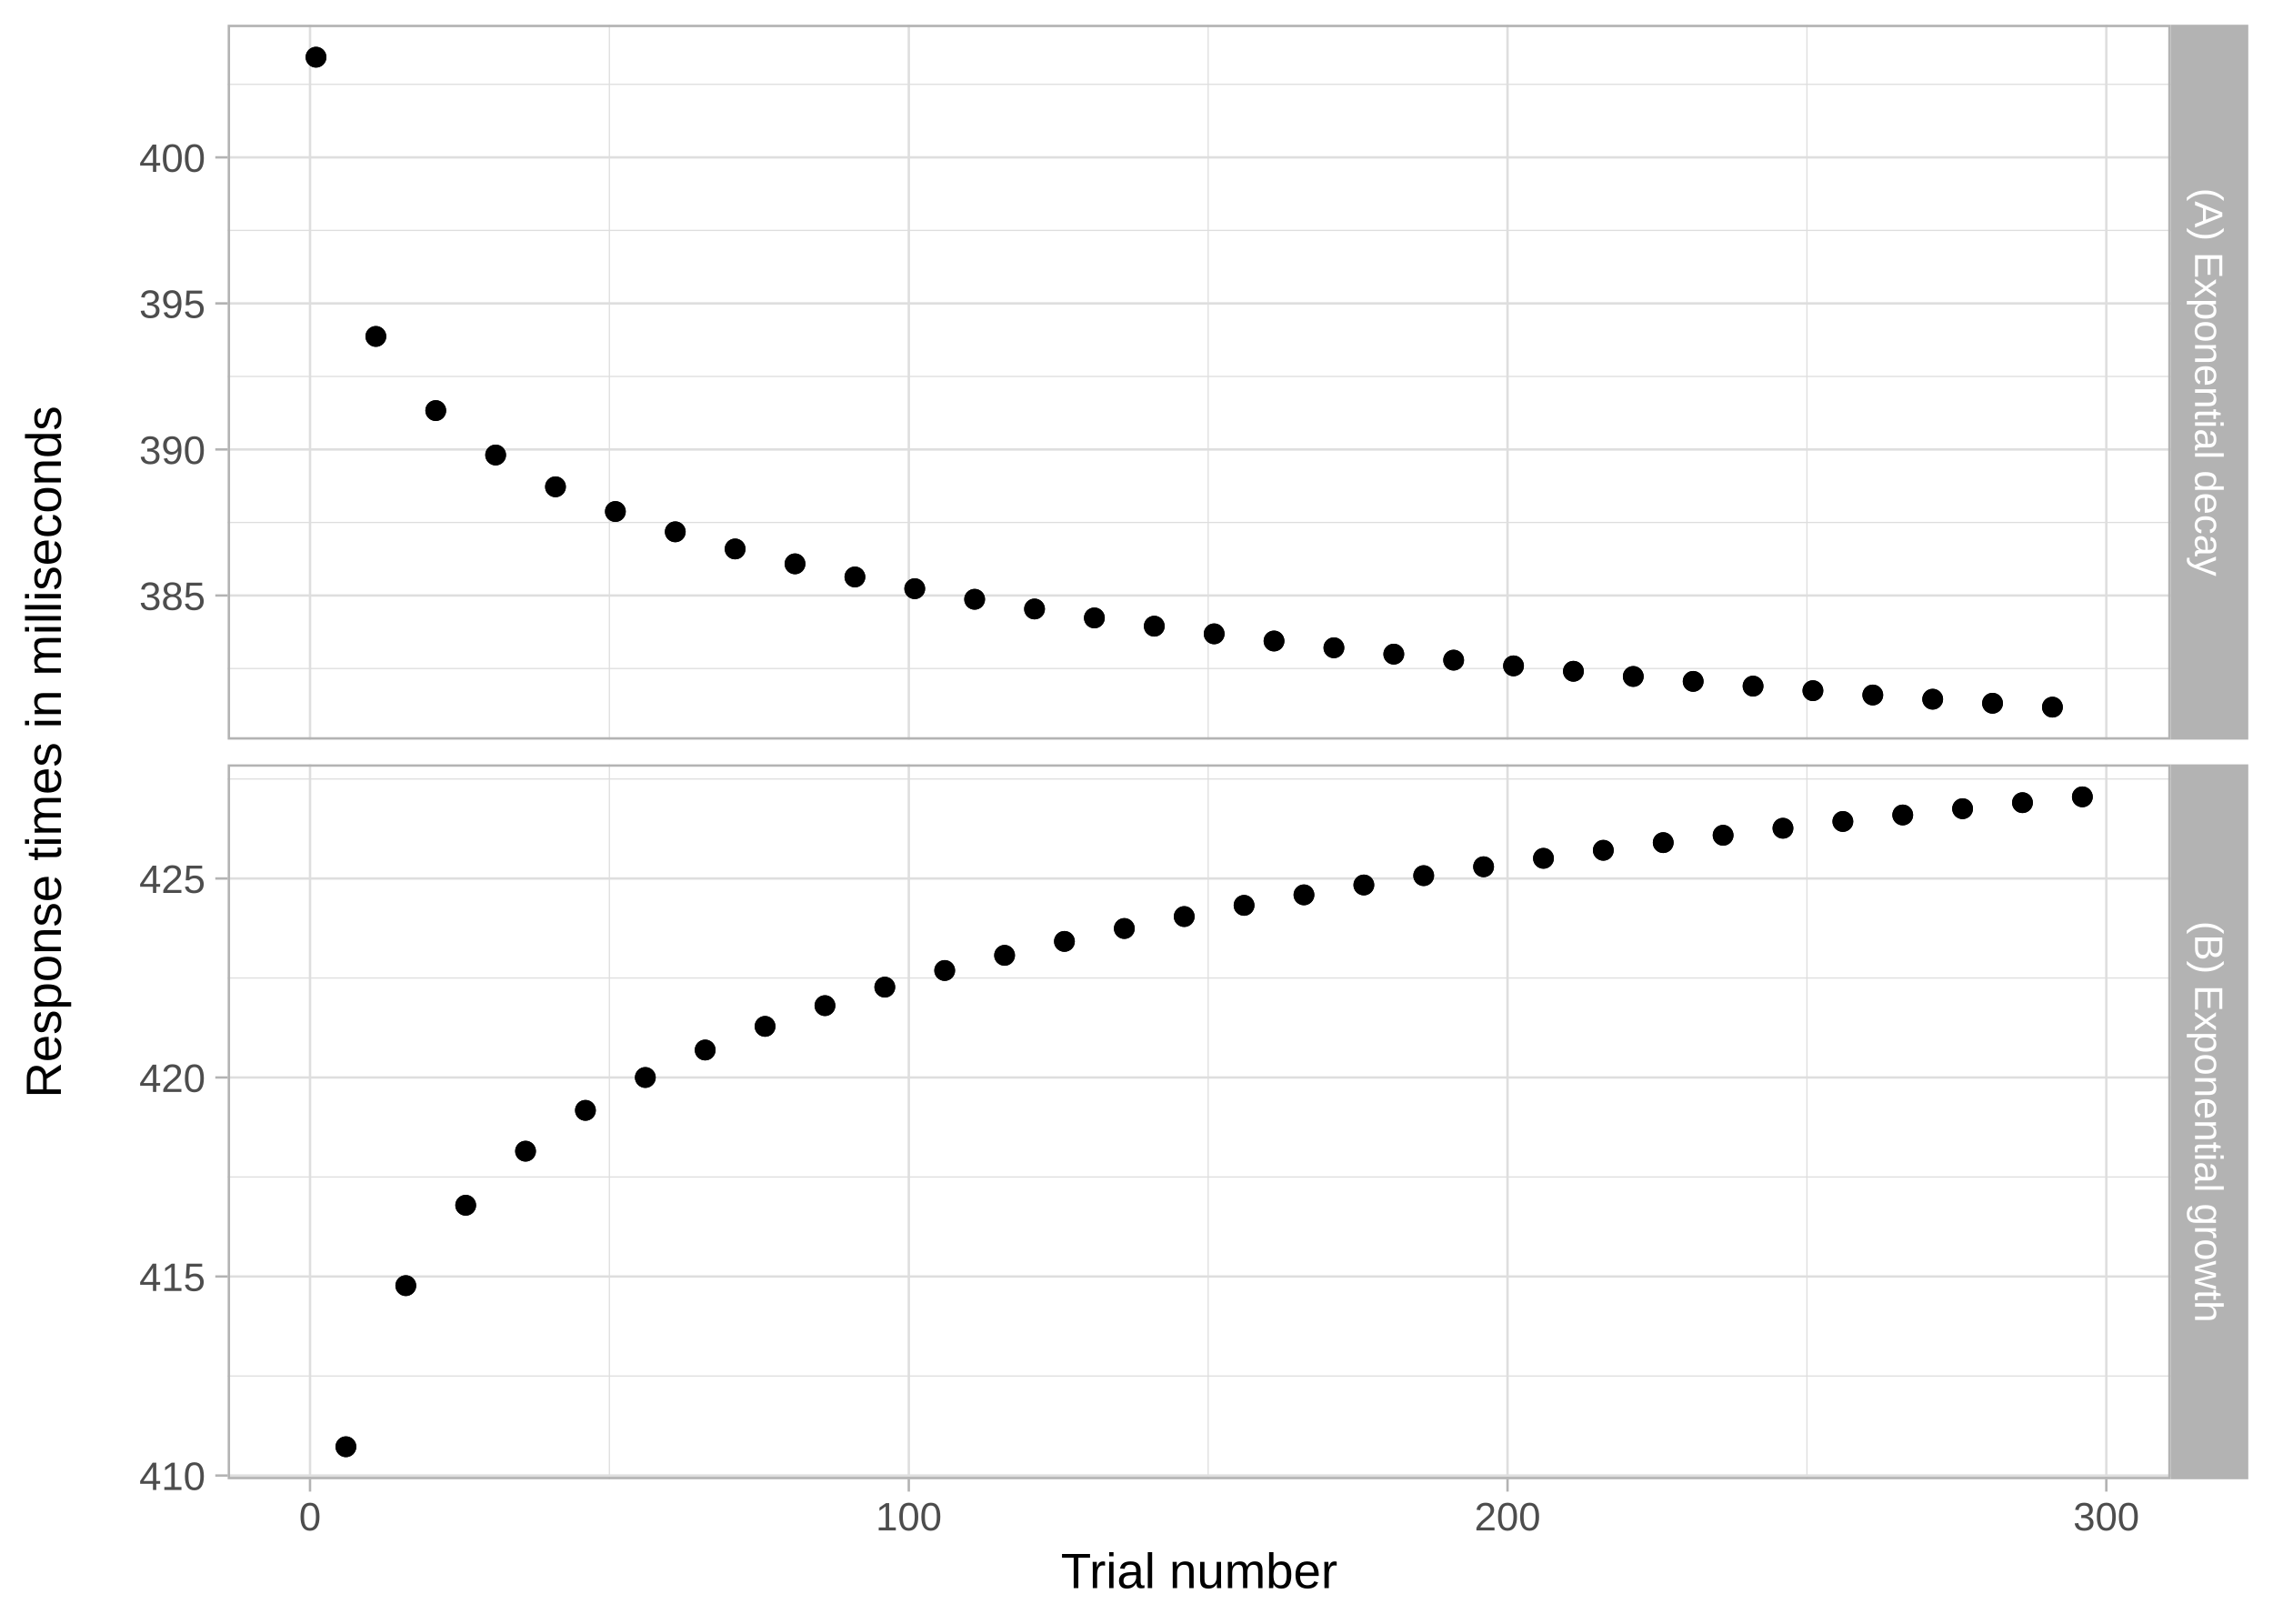
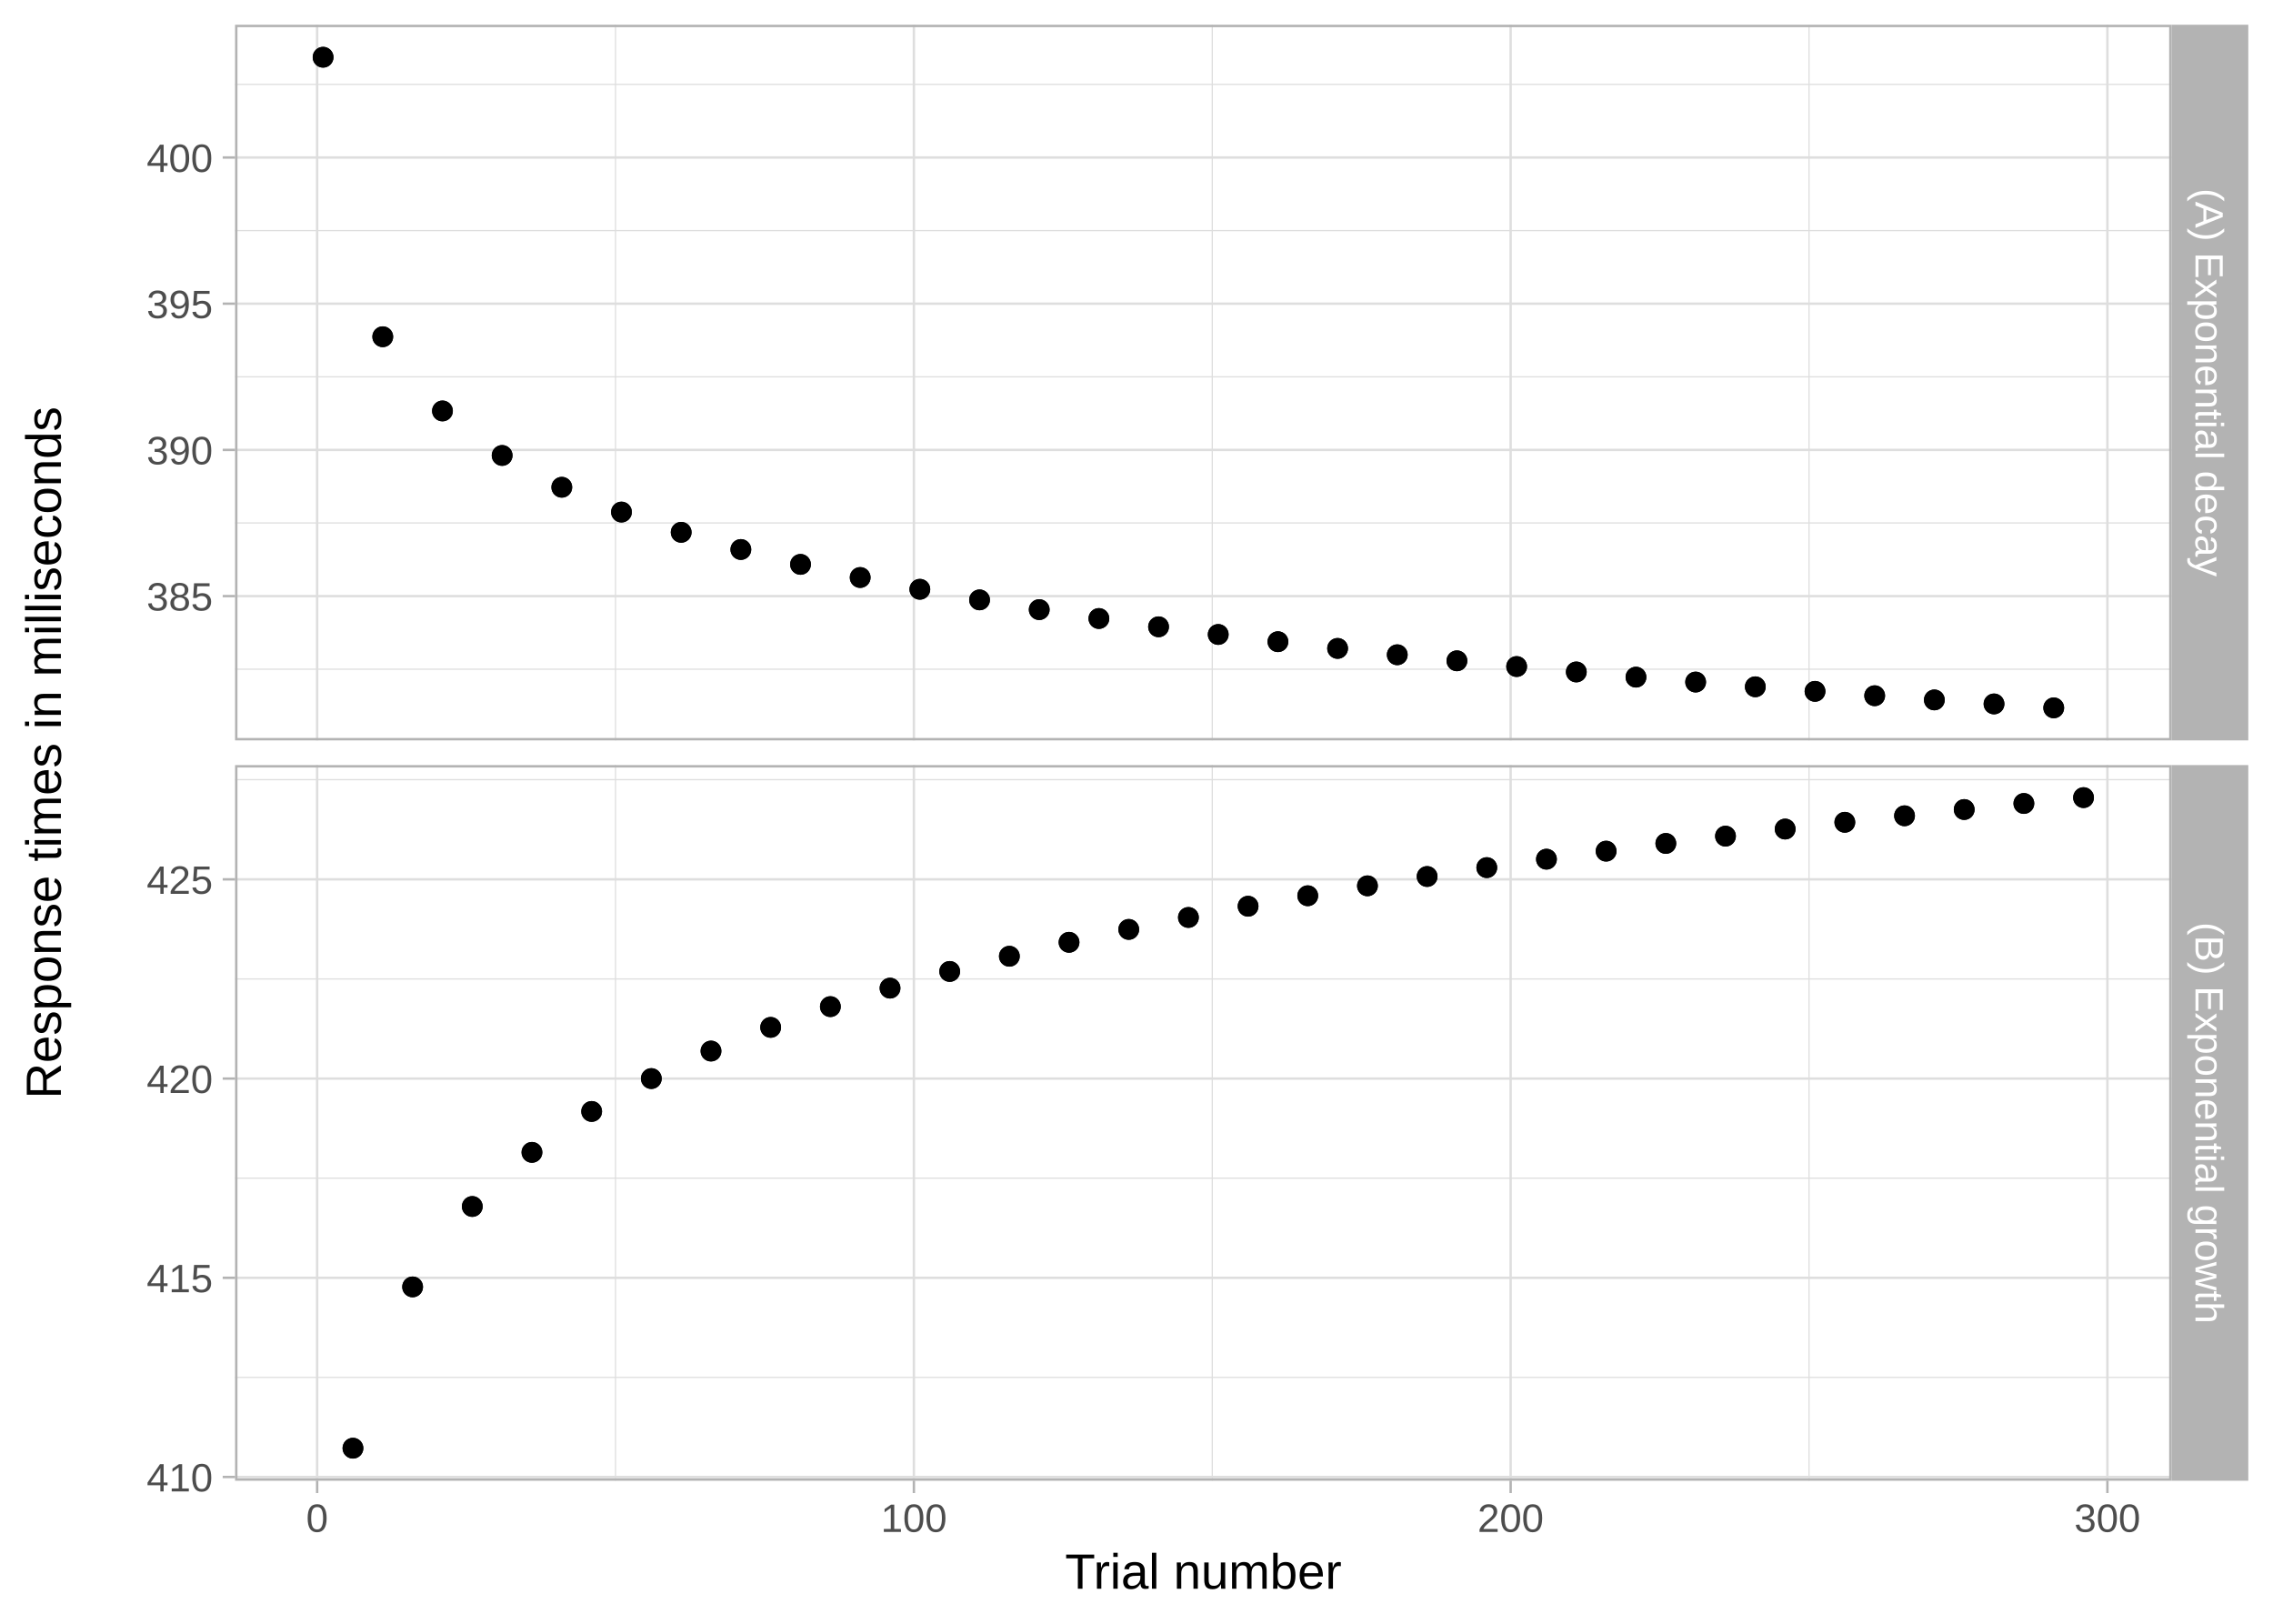
<svg xmlns="http://www.w3.org/2000/svg" class="svglite" width="504.00pt" height="360.00pt" viewBox="0 0 504.00 360.00">
  <defs>
    <style type="text/css">
    .svglite line, .svglite polyline, .svglite polygon, .svglite path, .svglite rect, .svglite circle {
      fill: none;
      stroke: #000000;
      stroke-linecap: round;
      stroke-linejoin: round;
      stroke-miterlimit: 10.00;
    }
    .svglite text {
      white-space: pre;
    }
  </style>
  </defs>
  <rect width="100%" height="100%" style="stroke: none; fill: #FFFFFF;" />
  <defs>
    <clipPath id="cpMC4wMHw1MDQuMDB8MC4wMHwzNjAuMDA=">
      <rect x="0.00" y="0.00" width="504.00" height="360.00" />
    </clipPath>
  </defs>
  <g clip-path="url(#cpMC4wMHw1MDQuMDB8MC4wMHwzNjAuMDA=)">
    <rect x="0.00" y="0.00" width="504.00" height="360.00" style="stroke-width: 1.07; stroke: #FFFFFF; fill: #FFFFFF;" />
  </g>
  <defs>
-     <clipPath id="cpNTAuNDh8NDgxLjMxfDUuNDh8MTYzLjk4">
-       <rect x="50.48" y="5.48" width="430.83" height="158.50" />
-     </clipPath>
-   </defs>
-   <g clip-path="url(#cpNTAuNDh8NDgxLjMxfDUuNDh8MTYzLjk4)">
-     <rect x="50.48" y="5.48" width="430.83" height="158.50" style="stroke-width: 1.07; stroke: none; fill: #FFFFFF;" />
-     <polyline points="50.48,148.22 481.31,148.22 " style="stroke-width: 0.27; stroke: #DEDEDE; stroke-linecap: butt;" />
-     <polyline points="50.48,115.84 481.31,115.84 " style="stroke-width: 0.27; stroke: #DEDEDE; stroke-linecap: butt;" />
-     <polyline points="50.48,83.46 481.31,83.46 " style="stroke-width: 0.27; stroke: #DEDEDE; stroke-linecap: butt;" />
-     <polyline points="50.48,51.08 481.31,51.08 " style="stroke-width: 0.27; stroke: #DEDEDE; stroke-linecap: butt;" />
-     <polyline points="50.48,18.70 481.31,18.70 " style="stroke-width: 0.27; stroke: #DEDEDE; stroke-linecap: butt;" />
-     <polyline points="135.12,163.98 135.12,5.48 " style="stroke-width: 0.27; stroke: #DEDEDE; stroke-linecap: butt;" />
-     <polyline points="267.89,163.98 267.89,5.48 " style="stroke-width: 0.27; stroke: #DEDEDE; stroke-linecap: butt;" />
-     <polyline points="400.66,163.98 400.66,5.48 " style="stroke-width: 0.27; stroke: #DEDEDE; stroke-linecap: butt;" />
-     <polyline points="50.48,132.03 481.31,132.03 " style="stroke-width: 0.53; stroke: #DEDEDE; stroke-linecap: butt;" />
-     <polyline points="50.48,99.65 481.31,99.65 " style="stroke-width: 0.53; stroke: #DEDEDE; stroke-linecap: butt;" />
-     <polyline points="50.48,67.27 481.31,67.27 " style="stroke-width: 0.53; stroke: #DEDEDE; stroke-linecap: butt;" />
-     <polyline points="50.48,34.89 481.31,34.89 " style="stroke-width: 0.53; stroke: #DEDEDE; stroke-linecap: butt;" />
-     <polyline points="68.74,163.98 68.74,5.48 " style="stroke-width: 0.53; stroke: #DEDEDE; stroke-linecap: butt;" />
-     <polyline points="201.51,163.98 201.51,5.48 " style="stroke-width: 0.53; stroke: #DEDEDE; stroke-linecap: butt;" />
-     <polyline points="334.27,163.98 334.27,5.48 " style="stroke-width: 0.53; stroke: #DEDEDE; stroke-linecap: butt;" />
-     <polyline points="467.04,163.98 467.04,5.48 " style="stroke-width: 0.53; stroke: #DEDEDE; stroke-linecap: butt;" />
-     <circle cx="70.07" cy="12.68" r="1.95" style="stroke-width: 0.71; fill: #000000;" />
-     <circle cx="83.34" cy="74.59" r="1.95" style="stroke-width: 0.71; fill: #000000;" />
-     <circle cx="96.62" cy="91.03" r="1.95" style="stroke-width: 0.71; fill: #000000;" />
-     <circle cx="109.90" cy="100.88" r="1.95" style="stroke-width: 0.71; fill: #000000;" />
-     <circle cx="123.17" cy="107.93" r="1.95" style="stroke-width: 0.71; fill: #000000;" />
-     <circle cx="136.45" cy="113.41" r="1.95" style="stroke-width: 0.71; fill: #000000;" />
-     <circle cx="149.73" cy="117.91" r="1.95" style="stroke-width: 0.71; fill: #000000;" />
-     <circle cx="163.00" cy="121.71" r="1.95" style="stroke-width: 0.71; fill: #000000;" />
-     <circle cx="176.28" cy="125.01" r="1.95" style="stroke-width: 0.71; fill: #000000;" />
-     <circle cx="189.56" cy="127.92" r="1.95" style="stroke-width: 0.71; fill: #000000;" />
-     <circle cx="202.83" cy="130.52" r="1.95" style="stroke-width: 0.71; fill: #000000;" />
-     <circle cx="216.11" cy="132.87" r="1.95" style="stroke-width: 0.71; fill: #000000;" />
-     <circle cx="229.39" cy="135.02" r="1.95" style="stroke-width: 0.71; fill: #000000;" />
-     <circle cx="242.66" cy="137.00" r="1.95" style="stroke-width: 0.71; fill: #000000;" />
-     <circle cx="255.94" cy="138.83" r="1.95" style="stroke-width: 0.71; fill: #000000;" />
-     <circle cx="269.22" cy="140.53" r="1.95" style="stroke-width: 0.71; fill: #000000;" />
-     <circle cx="282.49" cy="142.12" r="1.95" style="stroke-width: 0.71; fill: #000000;" />
-     <circle cx="295.77" cy="143.62" r="1.95" style="stroke-width: 0.71; fill: #000000;" />
-     <circle cx="309.05" cy="145.03" r="1.95" style="stroke-width: 0.71; fill: #000000;" />
-     <circle cx="322.32" cy="146.36" r="1.95" style="stroke-width: 0.71; fill: #000000;" />
-     <circle cx="335.60" cy="147.63" r="1.95" style="stroke-width: 0.71; fill: #000000;" />
-     <circle cx="348.88" cy="148.83" r="1.95" style="stroke-width: 0.71; fill: #000000;" />
-     <circle cx="362.15" cy="149.98" r="1.95" style="stroke-width: 0.71; fill: #000000;" />
-     <circle cx="375.43" cy="151.07" r="1.95" style="stroke-width: 0.71; fill: #000000;" />
-     <circle cx="388.71" cy="152.12" r="1.95" style="stroke-width: 0.71; fill: #000000;" />
-     <circle cx="401.98" cy="153.13" r="1.95" style="stroke-width: 0.71; fill: #000000;" />
-     <circle cx="415.26" cy="154.09" r="1.95" style="stroke-width: 0.71; fill: #000000;" />
-     <circle cx="428.54" cy="155.02" r="1.95" style="stroke-width: 0.71; fill: #000000;" />
-     <circle cx="441.81" cy="155.92" r="1.95" style="stroke-width: 0.71; fill: #000000;" />
-     <circle cx="455.09" cy="156.78" r="1.95" style="stroke-width: 0.71; fill: #000000;" />
-     <circle cx="70.07" cy="12.68" r="1.95" style="stroke-width: 0.71; fill: #000000;" />
-     <circle cx="83.34" cy="74.59" r="1.95" style="stroke-width: 0.71; fill: #000000;" />
-     <circle cx="96.62" cy="91.03" r="1.95" style="stroke-width: 0.71; fill: #000000;" />
-     <circle cx="109.90" cy="100.88" r="1.95" style="stroke-width: 0.71; fill: #000000;" />
-     <circle cx="123.17" cy="107.93" r="1.95" style="stroke-width: 0.71; fill: #000000;" />
-     <circle cx="136.45" cy="113.41" r="1.95" style="stroke-width: 0.71; fill: #000000;" />
-     <circle cx="149.73" cy="117.91" r="1.95" style="stroke-width: 0.71; fill: #000000;" />
-     <circle cx="163.00" cy="121.71" r="1.95" style="stroke-width: 0.71; fill: #000000;" />
-     <circle cx="176.28" cy="125.01" r="1.95" style="stroke-width: 0.71; fill: #000000;" />
-     <circle cx="189.56" cy="127.92" r="1.95" style="stroke-width: 0.71; fill: #000000;" />
-     <circle cx="202.83" cy="130.52" r="1.95" style="stroke-width: 0.71; fill: #000000;" />
-     <circle cx="216.11" cy="132.87" r="1.95" style="stroke-width: 0.71; fill: #000000;" />
-     <circle cx="229.39" cy="135.02" r="1.95" style="stroke-width: 0.71; fill: #000000;" />
-     <circle cx="242.66" cy="137.00" r="1.95" style="stroke-width: 0.71; fill: #000000;" />
-     <circle cx="255.94" cy="138.83" r="1.95" style="stroke-width: 0.71; fill: #000000;" />
-     <circle cx="269.22" cy="140.53" r="1.95" style="stroke-width: 0.71; fill: #000000;" />
-     <circle cx="282.49" cy="142.12" r="1.95" style="stroke-width: 0.71; fill: #000000;" />
-     <circle cx="295.77" cy="143.62" r="1.95" style="stroke-width: 0.71; fill: #000000;" />
-     <circle cx="309.05" cy="145.03" r="1.95" style="stroke-width: 0.71; fill: #000000;" />
-     <circle cx="322.32" cy="146.36" r="1.95" style="stroke-width: 0.71; fill: #000000;" />
-     <circle cx="335.60" cy="147.63" r="1.95" style="stroke-width: 0.71; fill: #000000;" />
-     <circle cx="348.88" cy="148.83" r="1.95" style="stroke-width: 0.71; fill: #000000;" />
-     <circle cx="362.15" cy="149.98" r="1.95" style="stroke-width: 0.71; fill: #000000;" />
-     <circle cx="375.43" cy="151.07" r="1.95" style="stroke-width: 0.71; fill: #000000;" />
-     <circle cx="388.71" cy="152.12" r="1.95" style="stroke-width: 0.71; fill: #000000;" />
-     <circle cx="401.98" cy="153.13" r="1.95" style="stroke-width: 0.71; fill: #000000;" />
-     <circle cx="415.26" cy="154.09" r="1.95" style="stroke-width: 0.71; fill: #000000;" />
-     <circle cx="428.54" cy="155.02" r="1.95" style="stroke-width: 0.71; fill: #000000;" />
-     <circle cx="441.81" cy="155.92" r="1.95" style="stroke-width: 0.71; fill: #000000;" />
-     <circle cx="455.09" cy="156.78" r="1.95" style="stroke-width: 0.71; fill: #000000;" />
-     <rect x="50.48" y="5.48" width="430.83" height="158.50" style="stroke-width: 1.07; stroke: #B3B3B3;" />
+     <clipPath id="cpNTIuMTJ8NDgxLjUxfDUuNDh8MTY0LjE1">
+       <rect x="52.12" y="5.48" width="429.39" height="158.67" />
+     </clipPath>
+   </defs>
+   <g clip-path="url(#cpNTIuMTJ8NDgxLjUxfDUuNDh8MTY0LjE1)">
+     <rect x="52.12" y="5.48" width="429.39" height="158.67" style="stroke-width: 1.07; stroke: none; fill: #FFFFFF;" />
+     <polyline points="52.12,148.37 481.51,148.37 " style="stroke-width: 0.27; stroke: #DEDEDE; stroke-linecap: butt;" />
+     <polyline points="52.12,115.95 481.51,115.95 " style="stroke-width: 0.27; stroke: #DEDEDE; stroke-linecap: butt;" />
+     <polyline points="52.12,83.54 481.51,83.54 " style="stroke-width: 0.27; stroke: #DEDEDE; stroke-linecap: butt;" />
+     <polyline points="52.12,51.13 481.51,51.13 " style="stroke-width: 0.27; stroke: #DEDEDE; stroke-linecap: butt;" />
+     <polyline points="52.12,18.71 481.51,18.71 " style="stroke-width: 0.27; stroke: #DEDEDE; stroke-linecap: butt;" />
+     <polyline points="136.48,164.15 136.48,5.48 " style="stroke-width: 0.27; stroke: #DEDEDE; stroke-linecap: butt;" />
+     <polyline points="268.80,164.15 268.80,5.48 " style="stroke-width: 0.27; stroke: #DEDEDE; stroke-linecap: butt;" />
+     <polyline points="401.12,164.15 401.12,5.48 " style="stroke-width: 0.27; stroke: #DEDEDE; stroke-linecap: butt;" />
+     <polyline points="52.12,132.16 481.51,132.16 " style="stroke-width: 0.53; stroke: #DEDEDE; stroke-linecap: butt;" />
+     <polyline points="52.12,99.75 481.51,99.75 " style="stroke-width: 0.53; stroke: #DEDEDE; stroke-linecap: butt;" />
+     <polyline points="52.12,67.33 481.51,67.33 " style="stroke-width: 0.53; stroke: #DEDEDE; stroke-linecap: butt;" />
+     <polyline points="52.12,34.92 481.51,34.92 " style="stroke-width: 0.53; stroke: #DEDEDE; stroke-linecap: butt;" />
+     <polyline points="70.32,164.15 70.32,5.48 " style="stroke-width: 0.53; stroke: #DEDEDE; stroke-linecap: butt;" />
+     <polyline points="202.64,164.15 202.64,5.48 " style="stroke-width: 0.53; stroke: #DEDEDE; stroke-linecap: butt;" />
+     <polyline points="334.96,164.15 334.96,5.48 " style="stroke-width: 0.53; stroke: #DEDEDE; stroke-linecap: butt;" />
+     <polyline points="467.28,164.15 467.28,5.48 " style="stroke-width: 0.53; stroke: #DEDEDE; stroke-linecap: butt;" />
+     <circle cx="71.64" cy="12.69" r="1.95" style="stroke-width: 0.71; fill: #000000;" />
+     <circle cx="84.87" cy="74.66" r="1.95" style="stroke-width: 0.71; fill: #000000;" />
+     <circle cx="98.11" cy="91.11" r="1.95" style="stroke-width: 0.71; fill: #000000;" />
+     <circle cx="111.34" cy="100.98" r="1.95" style="stroke-width: 0.71; fill: #000000;" />
+     <circle cx="124.57" cy="108.03" r="1.95" style="stroke-width: 0.71; fill: #000000;" />
+     <circle cx="137.80" cy="113.53" r="1.95" style="stroke-width: 0.71; fill: #000000;" />
+     <circle cx="151.04" cy="118.02" r="1.95" style="stroke-width: 0.71; fill: #000000;" />
+     <circle cx="164.27" cy="121.83" r="1.95" style="stroke-width: 0.71; fill: #000000;" />
+     <circle cx="177.50" cy="125.13" r="1.95" style="stroke-width: 0.71; fill: #000000;" />
+     <circle cx="190.73" cy="128.04" r="1.95" style="stroke-width: 0.71; fill: #000000;" />
+     <circle cx="203.96" cy="130.65" r="1.95" style="stroke-width: 0.71; fill: #000000;" />
+     <circle cx="217.20" cy="133.00" r="1.95" style="stroke-width: 0.71; fill: #000000;" />
+     <circle cx="230.43" cy="135.16" r="1.95" style="stroke-width: 0.71; fill: #000000;" />
+     <circle cx="243.66" cy="137.13" r="1.95" style="stroke-width: 0.71; fill: #000000;" />
+     <circle cx="256.89" cy="138.97" r="1.95" style="stroke-width: 0.71; fill: #000000;" />
+     <circle cx="270.12" cy="140.67" r="1.95" style="stroke-width: 0.71; fill: #000000;" />
+     <circle cx="283.36" cy="142.27" r="1.95" style="stroke-width: 0.71; fill: #000000;" />
+     <circle cx="296.59" cy="143.76" r="1.95" style="stroke-width: 0.71; fill: #000000;" />
+     <circle cx="309.82" cy="145.17" r="1.95" style="stroke-width: 0.71; fill: #000000;" />
+     <circle cx="323.05" cy="146.51" r="1.95" style="stroke-width: 0.71; fill: #000000;" />
+     <circle cx="336.29" cy="147.78" r="1.95" style="stroke-width: 0.71; fill: #000000;" />
+     <circle cx="349.52" cy="148.98" r="1.95" style="stroke-width: 0.71; fill: #000000;" />
+     <circle cx="362.75" cy="150.13" r="1.95" style="stroke-width: 0.71; fill: #000000;" />
+     <circle cx="375.98" cy="151.22" r="1.95" style="stroke-width: 0.71; fill: #000000;" />
+     <circle cx="389.21" cy="152.27" r="1.95" style="stroke-width: 0.71; fill: #000000;" />
+     <circle cx="402.45" cy="153.28" r="1.95" style="stroke-width: 0.71; fill: #000000;" />
+     <circle cx="415.68" cy="154.25" r="1.95" style="stroke-width: 0.71; fill: #000000;" />
+     <circle cx="428.91" cy="155.18" r="1.95" style="stroke-width: 0.71; fill: #000000;" />
+     <circle cx="442.14" cy="156.07" r="1.95" style="stroke-width: 0.71; fill: #000000;" />
+     <circle cx="455.38" cy="156.94" r="1.95" style="stroke-width: 0.71; fill: #000000;" />
+     <circle cx="71.64" cy="12.69" r="1.95" style="stroke-width: 0.71; fill: #000000;" />
+     <circle cx="84.87" cy="74.66" r="1.95" style="stroke-width: 0.71; fill: #000000;" />
+     <circle cx="98.11" cy="91.11" r="1.95" style="stroke-width: 0.71; fill: #000000;" />
+     <circle cx="111.34" cy="100.98" r="1.95" style="stroke-width: 0.71; fill: #000000;" />
+     <circle cx="124.57" cy="108.03" r="1.95" style="stroke-width: 0.71; fill: #000000;" />
+     <circle cx="137.80" cy="113.53" r="1.95" style="stroke-width: 0.71; fill: #000000;" />
+     <circle cx="151.04" cy="118.02" r="1.95" style="stroke-width: 0.71; fill: #000000;" />
+     <circle cx="164.27" cy="121.83" r="1.95" style="stroke-width: 0.71; fill: #000000;" />
+     <circle cx="177.50" cy="125.13" r="1.95" style="stroke-width: 0.71; fill: #000000;" />
+     <circle cx="190.73" cy="128.04" r="1.95" style="stroke-width: 0.71; fill: #000000;" />
+     <circle cx="203.96" cy="130.65" r="1.95" style="stroke-width: 0.71; fill: #000000;" />
+     <circle cx="217.20" cy="133.00" r="1.95" style="stroke-width: 0.71; fill: #000000;" />
+     <circle cx="230.43" cy="135.16" r="1.95" style="stroke-width: 0.71; fill: #000000;" />
+     <circle cx="243.66" cy="137.13" r="1.95" style="stroke-width: 0.71; fill: #000000;" />
+     <circle cx="256.89" cy="138.97" r="1.95" style="stroke-width: 0.71; fill: #000000;" />
+     <circle cx="270.12" cy="140.67" r="1.95" style="stroke-width: 0.71; fill: #000000;" />
+     <circle cx="283.36" cy="142.27" r="1.95" style="stroke-width: 0.71; fill: #000000;" />
+     <circle cx="296.59" cy="143.76" r="1.95" style="stroke-width: 0.71; fill: #000000;" />
+     <circle cx="309.82" cy="145.17" r="1.95" style="stroke-width: 0.71; fill: #000000;" />
+     <circle cx="323.05" cy="146.51" r="1.95" style="stroke-width: 0.71; fill: #000000;" />
+     <circle cx="336.29" cy="147.78" r="1.95" style="stroke-width: 0.71; fill: #000000;" />
+     <circle cx="349.52" cy="148.98" r="1.95" style="stroke-width: 0.71; fill: #000000;" />
+     <circle cx="362.75" cy="150.13" r="1.95" style="stroke-width: 0.71; fill: #000000;" />
+     <circle cx="375.98" cy="151.22" r="1.95" style="stroke-width: 0.71; fill: #000000;" />
+     <circle cx="389.21" cy="152.27" r="1.95" style="stroke-width: 0.71; fill: #000000;" />
+     <circle cx="402.45" cy="153.28" r="1.95" style="stroke-width: 0.71; fill: #000000;" />
+     <circle cx="415.68" cy="154.25" r="1.95" style="stroke-width: 0.71; fill: #000000;" />
+     <circle cx="428.91" cy="155.18" r="1.95" style="stroke-width: 0.71; fill: #000000;" />
+     <circle cx="442.14" cy="156.07" r="1.95" style="stroke-width: 0.71; fill: #000000;" />
+     <circle cx="455.38" cy="156.94" r="1.95" style="stroke-width: 0.71; fill: #000000;" />
+     <rect x="52.12" y="5.48" width="429.39" height="158.67" style="stroke-width: 1.07; stroke: #B3B3B3;" />
  </g>
  <g clip-path="url(#cpMC4wMHw1MDQuMDB8MC4wMHwzNjAuMDA=)">
</g>
  <defs>
-     <clipPath id="cpNTAuNDh8NDgxLjMxfDE2OS40NnwzMjcuOTc=">
-       <rect x="50.48" y="169.46" width="430.83" height="158.50" />
-     </clipPath>
-   </defs>
-   <g clip-path="url(#cpNTAuNDh8NDgxLjMxfDE2OS40NnwzMjcuOTc=)">
-     <rect x="50.48" y="169.46" width="430.83" height="158.50" style="stroke-width: 1.07; stroke: none; fill: #FFFFFF;" />
-     <polyline points="50.48,305.08 481.31,305.08 " style="stroke-width: 0.27; stroke: #DEDEDE; stroke-linecap: butt;" />
-     <polyline points="50.48,260.95 481.31,260.95 " style="stroke-width: 0.27; stroke: #DEDEDE; stroke-linecap: butt;" />
-     <polyline points="50.48,216.83 481.31,216.83 " style="stroke-width: 0.27; stroke: #DEDEDE; stroke-linecap: butt;" />
-     <polyline points="50.48,172.71 481.31,172.71 " style="stroke-width: 0.27; stroke: #DEDEDE; stroke-linecap: butt;" />
-     <polyline points="135.12,327.97 135.12,169.46 " style="stroke-width: 0.27; stroke: #DEDEDE; stroke-linecap: butt;" />
-     <polyline points="267.89,327.97 267.89,169.46 " style="stroke-width: 0.27; stroke: #DEDEDE; stroke-linecap: butt;" />
-     <polyline points="400.66,327.97 400.66,169.46 " style="stroke-width: 0.27; stroke: #DEDEDE; stroke-linecap: butt;" />
-     <polyline points="50.48,327.14 481.31,327.14 " style="stroke-width: 0.53; stroke: #DEDEDE; stroke-linecap: butt;" />
-     <polyline points="50.48,283.01 481.31,283.01 " style="stroke-width: 0.53; stroke: #DEDEDE; stroke-linecap: butt;" />
-     <polyline points="50.48,238.89 481.31,238.89 " style="stroke-width: 0.53; stroke: #DEDEDE; stroke-linecap: butt;" />
-     <polyline points="50.48,194.77 481.31,194.77 " style="stroke-width: 0.53; stroke: #DEDEDE; stroke-linecap: butt;" />
-     <polyline points="68.74,327.97 68.74,169.46 " style="stroke-width: 0.53; stroke: #DEDEDE; stroke-linecap: butt;" />
-     <polyline points="201.51,327.97 201.51,169.46 " style="stroke-width: 0.53; stroke: #DEDEDE; stroke-linecap: butt;" />
-     <polyline points="334.27,327.97 334.27,169.46 " style="stroke-width: 0.53; stroke: #DEDEDE; stroke-linecap: butt;" />
-     <polyline points="467.04,327.97 467.04,169.46 " style="stroke-width: 0.53; stroke: #DEDEDE; stroke-linecap: butt;" />
-     <circle cx="76.70" cy="320.76" r="1.95" style="stroke-width: 0.71; fill: #000000;" />
-     <circle cx="89.98" cy="285.04" r="1.95" style="stroke-width: 0.71; fill: #000000;" />
-     <circle cx="103.26" cy="267.22" r="1.95" style="stroke-width: 0.71; fill: #000000;" />
-     <circle cx="116.53" cy="255.23" r="1.95" style="stroke-width: 0.71; fill: #000000;" />
-     <circle cx="129.81" cy="246.18" r="1.95" style="stroke-width: 0.71; fill: #000000;" />
-     <circle cx="143.09" cy="238.89" r="1.95" style="stroke-width: 0.71; fill: #000000;" />
-     <circle cx="156.36" cy="232.80" r="1.95" style="stroke-width: 0.71; fill: #000000;" />
-     <circle cx="169.64" cy="227.56" r="1.95" style="stroke-width: 0.71; fill: #000000;" />
-     <circle cx="182.92" cy="222.96" r="1.95" style="stroke-width: 0.71; fill: #000000;" />
-     <circle cx="196.19" cy="218.86" r="1.95" style="stroke-width: 0.71; fill: #000000;" />
-     <circle cx="209.47" cy="215.17" r="1.95" style="stroke-width: 0.71; fill: #000000;" />
-     <circle cx="222.75" cy="211.81" r="1.95" style="stroke-width: 0.71; fill: #000000;" />
-     <circle cx="236.02" cy="208.72" r="1.95" style="stroke-width: 0.71; fill: #000000;" />
-     <circle cx="249.30" cy="205.86" r="1.95" style="stroke-width: 0.71; fill: #000000;" />
-     <circle cx="262.58" cy="203.21" r="1.95" style="stroke-width: 0.71; fill: #000000;" />
-     <circle cx="275.85" cy="200.73" r="1.95" style="stroke-width: 0.71; fill: #000000;" />
-     <circle cx="289.13" cy="198.40" r="1.95" style="stroke-width: 0.71; fill: #000000;" />
-     <circle cx="302.41" cy="196.21" r="1.95" style="stroke-width: 0.71; fill: #000000;" />
-     <circle cx="315.68" cy="194.14" r="1.95" style="stroke-width: 0.71; fill: #000000;" />
-     <circle cx="328.96" cy="192.17" r="1.95" style="stroke-width: 0.71; fill: #000000;" />
-     <circle cx="342.24" cy="190.30" r="1.95" style="stroke-width: 0.71; fill: #000000;" />
-     <circle cx="355.51" cy="188.52" r="1.95" style="stroke-width: 0.71; fill: #000000;" />
-     <circle cx="368.79" cy="186.82" r="1.95" style="stroke-width: 0.71; fill: #000000;" />
-     <circle cx="382.07" cy="185.19" r="1.95" style="stroke-width: 0.71; fill: #000000;" />
-     <circle cx="395.34" cy="183.63" r="1.95" style="stroke-width: 0.71; fill: #000000;" />
-     <circle cx="408.62" cy="182.13" r="1.95" style="stroke-width: 0.71; fill: #000000;" />
-     <circle cx="421.90" cy="180.69" r="1.95" style="stroke-width: 0.71; fill: #000000;" />
-     <circle cx="435.17" cy="179.30" r="1.95" style="stroke-width: 0.71; fill: #000000;" />
-     <circle cx="448.45" cy="177.96" r="1.95" style="stroke-width: 0.71; fill: #000000;" />
-     <circle cx="461.73" cy="176.67" r="1.95" style="stroke-width: 0.71; fill: #000000;" />
-     <circle cx="76.70" cy="320.76" r="1.95" style="stroke-width: 0.71; fill: #000000;" />
-     <circle cx="89.98" cy="285.04" r="1.95" style="stroke-width: 0.71; fill: #000000;" />
-     <circle cx="103.26" cy="267.22" r="1.95" style="stroke-width: 0.71; fill: #000000;" />
-     <circle cx="116.53" cy="255.23" r="1.95" style="stroke-width: 0.71; fill: #000000;" />
-     <circle cx="129.81" cy="246.18" r="1.95" style="stroke-width: 0.71; fill: #000000;" />
-     <circle cx="143.09" cy="238.89" r="1.95" style="stroke-width: 0.71; fill: #000000;" />
-     <circle cx="156.36" cy="232.80" r="1.95" style="stroke-width: 0.71; fill: #000000;" />
-     <circle cx="169.64" cy="227.56" r="1.95" style="stroke-width: 0.71; fill: #000000;" />
-     <circle cx="182.92" cy="222.96" r="1.95" style="stroke-width: 0.71; fill: #000000;" />
-     <circle cx="196.19" cy="218.86" r="1.95" style="stroke-width: 0.71; fill: #000000;" />
-     <circle cx="209.47" cy="215.17" r="1.95" style="stroke-width: 0.71; fill: #000000;" />
-     <circle cx="222.75" cy="211.81" r="1.95" style="stroke-width: 0.71; fill: #000000;" />
-     <circle cx="236.02" cy="208.72" r="1.95" style="stroke-width: 0.71; fill: #000000;" />
-     <circle cx="249.30" cy="205.86" r="1.95" style="stroke-width: 0.71; fill: #000000;" />
-     <circle cx="262.58" cy="203.21" r="1.95" style="stroke-width: 0.71; fill: #000000;" />
-     <circle cx="275.85" cy="200.73" r="1.95" style="stroke-width: 0.71; fill: #000000;" />
-     <circle cx="289.13" cy="198.40" r="1.95" style="stroke-width: 0.71; fill: #000000;" />
-     <circle cx="302.41" cy="196.21" r="1.95" style="stroke-width: 0.71; fill: #000000;" />
-     <circle cx="315.68" cy="194.14" r="1.95" style="stroke-width: 0.71; fill: #000000;" />
-     <circle cx="328.96" cy="192.17" r="1.95" style="stroke-width: 0.71; fill: #000000;" />
-     <circle cx="342.24" cy="190.30" r="1.95" style="stroke-width: 0.71; fill: #000000;" />
-     <circle cx="355.51" cy="188.52" r="1.95" style="stroke-width: 0.71; fill: #000000;" />
-     <circle cx="368.79" cy="186.82" r="1.95" style="stroke-width: 0.71; fill: #000000;" />
-     <circle cx="382.07" cy="185.19" r="1.95" style="stroke-width: 0.71; fill: #000000;" />
-     <circle cx="395.34" cy="183.63" r="1.95" style="stroke-width: 0.71; fill: #000000;" />
-     <circle cx="408.62" cy="182.13" r="1.95" style="stroke-width: 0.71; fill: #000000;" />
-     <circle cx="421.90" cy="180.69" r="1.95" style="stroke-width: 0.71; fill: #000000;" />
-     <circle cx="435.17" cy="179.30" r="1.95" style="stroke-width: 0.71; fill: #000000;" />
-     <circle cx="448.45" cy="177.96" r="1.95" style="stroke-width: 0.71; fill: #000000;" />
-     <circle cx="461.73" cy="176.67" r="1.95" style="stroke-width: 0.71; fill: #000000;" />
-     <rect x="50.48" y="169.46" width="430.83" height="158.50" style="stroke-width: 1.07; stroke: #B3B3B3;" />
+     <clipPath id="cpNTIuMTJ8NDgxLjUxfDE2OS42M3wzMjguMjk=">
+       <rect x="52.12" y="169.63" width="429.39" height="158.67" />
+     </clipPath>
+   </defs>
+   <g clip-path="url(#cpNTIuMTJ8NDgxLjUxfDE2OS42M3wzMjguMjk=)">
+     <rect x="52.12" y="169.63" width="429.39" height="158.67" style="stroke-width: 1.07; stroke: none; fill: #FFFFFF;" />
+     <polyline points="52.12,305.38 481.51,305.38 " style="stroke-width: 0.27; stroke: #DEDEDE; stroke-linecap: butt;" />
+     <polyline points="52.12,261.21 481.51,261.21 " style="stroke-width: 0.27; stroke: #DEDEDE; stroke-linecap: butt;" />
+     <polyline points="52.12,217.04 481.51,217.04 " style="stroke-width: 0.27; stroke: #DEDEDE; stroke-linecap: butt;" />
+     <polyline points="52.12,172.87 481.51,172.87 " style="stroke-width: 0.27; stroke: #DEDEDE; stroke-linecap: butt;" />
+     <polyline points="136.48,328.29 136.48,169.63 " style="stroke-width: 0.27; stroke: #DEDEDE; stroke-linecap: butt;" />
+     <polyline points="268.80,328.29 268.80,169.63 " style="stroke-width: 0.27; stroke: #DEDEDE; stroke-linecap: butt;" />
+     <polyline points="401.12,328.29 401.12,169.63 " style="stroke-width: 0.27; stroke: #DEDEDE; stroke-linecap: butt;" />
+     <polyline points="52.12,327.46 481.51,327.46 " style="stroke-width: 0.53; stroke: #DEDEDE; stroke-linecap: butt;" />
+     <polyline points="52.12,283.30 481.51,283.30 " style="stroke-width: 0.53; stroke: #DEDEDE; stroke-linecap: butt;" />
+     <polyline points="52.12,239.13 481.51,239.13 " style="stroke-width: 0.53; stroke: #DEDEDE; stroke-linecap: butt;" />
+     <polyline points="52.12,194.96 481.51,194.96 " style="stroke-width: 0.53; stroke: #DEDEDE; stroke-linecap: butt;" />
+     <polyline points="70.32,328.29 70.32,169.63 " style="stroke-width: 0.53; stroke: #DEDEDE; stroke-linecap: butt;" />
+     <polyline points="202.64,328.29 202.64,169.63 " style="stroke-width: 0.53; stroke: #DEDEDE; stroke-linecap: butt;" />
+     <polyline points="334.96,328.29 334.96,169.63 " style="stroke-width: 0.53; stroke: #DEDEDE; stroke-linecap: butt;" />
+     <polyline points="467.28,328.29 467.28,169.63 " style="stroke-width: 0.53; stroke: #DEDEDE; stroke-linecap: butt;" />
+     <circle cx="78.26" cy="321.08" r="1.95" style="stroke-width: 0.71; fill: #000000;" />
+     <circle cx="91.49" cy="285.32" r="1.95" style="stroke-width: 0.71; fill: #000000;" />
+     <circle cx="104.72" cy="267.49" r="1.95" style="stroke-width: 0.71; fill: #000000;" />
+     <circle cx="117.95" cy="255.49" r="1.95" style="stroke-width: 0.71; fill: #000000;" />
+     <circle cx="131.19" cy="246.42" r="1.95" style="stroke-width: 0.71; fill: #000000;" />
+     <circle cx="144.42" cy="239.13" r="1.95" style="stroke-width: 0.71; fill: #000000;" />
+     <circle cx="157.65" cy="233.03" r="1.95" style="stroke-width: 0.71; fill: #000000;" />
+     <circle cx="170.88" cy="227.78" r="1.95" style="stroke-width: 0.71; fill: #000000;" />
+     <circle cx="184.12" cy="223.18" r="1.95" style="stroke-width: 0.71; fill: #000000;" />
+     <circle cx="197.35" cy="219.08" r="1.95" style="stroke-width: 0.71; fill: #000000;" />
+     <circle cx="210.58" cy="215.38" r="1.95" style="stroke-width: 0.71; fill: #000000;" />
+     <circle cx="223.81" cy="212.01" r="1.95" style="stroke-width: 0.71; fill: #000000;" />
+     <circle cx="237.04" cy="208.92" r="1.95" style="stroke-width: 0.71; fill: #000000;" />
+     <circle cx="250.28" cy="206.06" r="1.95" style="stroke-width: 0.71; fill: #000000;" />
+     <circle cx="263.51" cy="203.41" r="1.95" style="stroke-width: 0.71; fill: #000000;" />
+     <circle cx="276.74" cy="200.92" r="1.95" style="stroke-width: 0.71; fill: #000000;" />
+     <circle cx="289.97" cy="198.60" r="1.95" style="stroke-width: 0.71; fill: #000000;" />
+     <circle cx="303.21" cy="196.40" r="1.95" style="stroke-width: 0.71; fill: #000000;" />
+     <circle cx="316.44" cy="194.33" r="1.95" style="stroke-width: 0.71; fill: #000000;" />
+     <circle cx="329.67" cy="192.36" r="1.95" style="stroke-width: 0.71; fill: #000000;" />
+     <circle cx="342.90" cy="190.49" r="1.95" style="stroke-width: 0.71; fill: #000000;" />
+     <circle cx="356.13" cy="188.71" r="1.95" style="stroke-width: 0.71; fill: #000000;" />
+     <circle cx="369.37" cy="187.00" r="1.95" style="stroke-width: 0.71; fill: #000000;" />
+     <circle cx="382.60" cy="185.38" r="1.95" style="stroke-width: 0.71; fill: #000000;" />
+     <circle cx="395.83" cy="183.81" r="1.95" style="stroke-width: 0.71; fill: #000000;" />
+     <circle cx="409.06" cy="182.31" r="1.95" style="stroke-width: 0.71; fill: #000000;" />
+     <circle cx="422.30" cy="180.87" r="1.95" style="stroke-width: 0.71; fill: #000000;" />
+     <circle cx="435.53" cy="179.48" r="1.95" style="stroke-width: 0.71; fill: #000000;" />
+     <circle cx="448.76" cy="178.14" r="1.95" style="stroke-width: 0.71; fill: #000000;" />
+     <circle cx="461.99" cy="176.84" r="1.95" style="stroke-width: 0.71; fill: #000000;" />
+     <circle cx="78.26" cy="321.08" r="1.95" style="stroke-width: 0.71; fill: #000000;" />
+     <circle cx="91.49" cy="285.32" r="1.95" style="stroke-width: 0.71; fill: #000000;" />
+     <circle cx="104.72" cy="267.49" r="1.95" style="stroke-width: 0.71; fill: #000000;" />
+     <circle cx="117.95" cy="255.49" r="1.95" style="stroke-width: 0.71; fill: #000000;" />
+     <circle cx="131.19" cy="246.42" r="1.95" style="stroke-width: 0.71; fill: #000000;" />
+     <circle cx="144.42" cy="239.13" r="1.95" style="stroke-width: 0.71; fill: #000000;" />
+     <circle cx="157.65" cy="233.03" r="1.95" style="stroke-width: 0.71; fill: #000000;" />
+     <circle cx="170.88" cy="227.78" r="1.95" style="stroke-width: 0.71; fill: #000000;" />
+     <circle cx="184.12" cy="223.18" r="1.95" style="stroke-width: 0.71; fill: #000000;" />
+     <circle cx="197.35" cy="219.08" r="1.95" style="stroke-width: 0.71; fill: #000000;" />
+     <circle cx="210.58" cy="215.38" r="1.95" style="stroke-width: 0.71; fill: #000000;" />
+     <circle cx="223.81" cy="212.01" r="1.95" style="stroke-width: 0.71; fill: #000000;" />
+     <circle cx="237.04" cy="208.92" r="1.95" style="stroke-width: 0.71; fill: #000000;" />
+     <circle cx="250.28" cy="206.06" r="1.95" style="stroke-width: 0.71; fill: #000000;" />
+     <circle cx="263.51" cy="203.41" r="1.95" style="stroke-width: 0.71; fill: #000000;" />
+     <circle cx="276.74" cy="200.92" r="1.95" style="stroke-width: 0.71; fill: #000000;" />
+     <circle cx="289.97" cy="198.60" r="1.95" style="stroke-width: 0.71; fill: #000000;" />
+     <circle cx="303.21" cy="196.40" r="1.95" style="stroke-width: 0.71; fill: #000000;" />
+     <circle cx="316.44" cy="194.33" r="1.95" style="stroke-width: 0.71; fill: #000000;" />
+     <circle cx="329.67" cy="192.36" r="1.95" style="stroke-width: 0.71; fill: #000000;" />
+     <circle cx="342.90" cy="190.49" r="1.95" style="stroke-width: 0.71; fill: #000000;" />
+     <circle cx="356.13" cy="188.71" r="1.95" style="stroke-width: 0.71; fill: #000000;" />
+     <circle cx="369.37" cy="187.00" r="1.95" style="stroke-width: 0.71; fill: #000000;" />
+     <circle cx="382.60" cy="185.38" r="1.95" style="stroke-width: 0.71; fill: #000000;" />
+     <circle cx="395.83" cy="183.81" r="1.95" style="stroke-width: 0.71; fill: #000000;" />
+     <circle cx="409.06" cy="182.31" r="1.95" style="stroke-width: 0.71; fill: #000000;" />
+     <circle cx="422.30" cy="180.87" r="1.95" style="stroke-width: 0.71; fill: #000000;" />
+     <circle cx="435.53" cy="179.48" r="1.95" style="stroke-width: 0.71; fill: #000000;" />
+     <circle cx="448.76" cy="178.14" r="1.95" style="stroke-width: 0.71; fill: #000000;" />
+     <circle cx="461.99" cy="176.84" r="1.95" style="stroke-width: 0.71; fill: #000000;" />
+     <rect x="52.12" y="169.63" width="429.39" height="158.67" style="stroke-width: 1.07; stroke: #B3B3B3;" />
  </g>
  <g clip-path="url(#cpMC4wMHw1MDQuMDB8MC4wMHwzNjAuMDA=)">
</g>
  <defs>
-     <clipPath id="cpNDgxLjMxfDQ5OC41Mnw1LjQ4fDE2My45OA==">
-       <rect x="481.31" y="5.48" width="17.21" height="158.50" />
-     </clipPath>
-   </defs>
-   <g clip-path="url(#cpNDgxLjMxfDQ5OC41Mnw1LjQ4fDE2My45OA==)">
-     <rect x="481.31" y="5.48" width="17.21" height="158.50" style="stroke-width: 1.07; stroke: none; fill: #B3B3B3;" />
-     <text transform="translate(486.71,84.73) rotate(90)" text-anchor="middle" style="font-size: 8.80px;fill: #FFFFFF; font-family: &quot;Arimo&quot;;" textLength="96.95px" lengthAdjust="spacingAndGlyphs">(A) Exponential decay</text>
+     <clipPath id="cpNDgxLjUxfDQ5OC41Mnw1LjQ4fDE2NC4xNQ==">
+       <rect x="481.51" y="5.48" width="17.01" height="158.67" />
+     </clipPath>
+   </defs>
+   <g clip-path="url(#cpNDgxLjUxfDQ5OC41Mnw1LjQ4fDE2NC4xNQ==)">
+     <rect x="481.51" y="5.48" width="17.01" height="158.67" style="stroke-width: 1.07; stroke: none; fill: #B3B3B3;" />
+     <text transform="translate(486.81,84.81) rotate(90)" text-anchor="middle" style="font-size: 8.80px;fill: #FFFFFF; font-family: &quot;Arimo&quot;;" textLength="96.95px" lengthAdjust="spacingAndGlyphs">(A) Exponential decay</text>
  </g>
  <g clip-path="url(#cpMC4wMHw1MDQuMDB8MC4wMHwzNjAuMDA=)">
</g>
  <defs>
-     <clipPath id="cpNDgxLjMxfDQ5OC41MnwxNjkuNDZ8MzI3Ljk3">
-       <rect x="481.31" y="169.46" width="17.21" height="158.50" />
-     </clipPath>
-   </defs>
-   <g clip-path="url(#cpNDgxLjMxfDQ5OC41MnwxNjkuNDZ8MzI3Ljk3)">
-     <rect x="481.31" y="169.46" width="17.21" height="158.50" style="stroke-width: 1.07; stroke: none; fill: #B3B3B3;" />
-     <text transform="translate(486.71,248.71) rotate(90)" text-anchor="middle" style="font-size: 8.80px;fill: #FFFFFF; font-family: &quot;Arimo&quot;;" textLength="101.13px" lengthAdjust="spacingAndGlyphs">(B) Exponential growth</text>
-   </g>
-   <g clip-path="url(#cpMC4wMHw1MDQuMDB8MC4wMHwzNjAuMDA=)">
-     <polyline points="68.74,330.71 68.74,327.97 " style="stroke-width: 0.53; stroke: #B3B3B3; stroke-linecap: butt;" />
-     <polyline points="201.51,330.71 201.51,327.97 " style="stroke-width: 0.53; stroke: #B3B3B3; stroke-linecap: butt;" />
-     <polyline points="334.27,330.71 334.27,327.97 " style="stroke-width: 0.53; stroke: #B3B3B3; stroke-linecap: butt;" />
-     <polyline points="467.04,330.71 467.04,327.97 " style="stroke-width: 0.53; stroke: #B3B3B3; stroke-linecap: butt;" />
-     <text x="68.74" y="339.31" text-anchor="middle" style="font-size: 8.80px;fill: #4D4D4D; font-family: &quot;Arimo&quot;;" textLength="5.59px" lengthAdjust="spacingAndGlyphs">0</text>
-     <text x="201.51" y="339.31" text-anchor="middle" style="font-size: 8.80px;fill: #4D4D4D; font-family: &quot;Arimo&quot;;" textLength="16.78px" lengthAdjust="spacingAndGlyphs">100</text>
-     <text x="334.27" y="339.31" text-anchor="middle" style="font-size: 8.80px;fill: #4D4D4D; font-family: &quot;Arimo&quot;;" textLength="16.78px" lengthAdjust="spacingAndGlyphs">200</text>
-     <text x="467.04" y="339.31" text-anchor="middle" style="font-size: 8.80px;fill: #4D4D4D; font-family: &quot;Arimo&quot;;" textLength="16.78px" lengthAdjust="spacingAndGlyphs">300</text>
-     <text x="45.55" y="135.24" text-anchor="end" style="font-size: 8.80px;fill: #4D4D4D; font-family: &quot;Arimo&quot;;" textLength="16.78px" lengthAdjust="spacingAndGlyphs">385</text>
-     <text x="45.55" y="102.86" text-anchor="end" style="font-size: 8.80px;fill: #4D4D4D; font-family: &quot;Arimo&quot;;" textLength="16.78px" lengthAdjust="spacingAndGlyphs">390</text>
-     <text x="45.55" y="70.48" text-anchor="end" style="font-size: 8.80px;fill: #4D4D4D; font-family: &quot;Arimo&quot;;" textLength="16.78px" lengthAdjust="spacingAndGlyphs">395</text>
-     <text x="45.55" y="38.10" text-anchor="end" style="font-size: 8.80px;fill: #4D4D4D; font-family: &quot;Arimo&quot;;" textLength="16.78px" lengthAdjust="spacingAndGlyphs">400</text>
-     <polyline points="47.74,132.03 50.48,132.03 " style="stroke-width: 0.53; stroke: #B3B3B3; stroke-linecap: butt;" />
-     <polyline points="47.74,99.65 50.48,99.65 " style="stroke-width: 0.53; stroke: #B3B3B3; stroke-linecap: butt;" />
-     <polyline points="47.74,67.27 50.48,67.27 " style="stroke-width: 0.53; stroke: #B3B3B3; stroke-linecap: butt;" />
-     <polyline points="47.74,34.89 50.48,34.89 " style="stroke-width: 0.53; stroke: #B3B3B3; stroke-linecap: butt;" />
-     <text x="45.55" y="330.34" text-anchor="end" style="font-size: 8.80px;fill: #4D4D4D; font-family: &quot;Arimo&quot;;" textLength="16.78px" lengthAdjust="spacingAndGlyphs">410</text>
-     <text x="45.55" y="286.22" text-anchor="end" style="font-size: 8.80px;fill: #4D4D4D; font-family: &quot;Arimo&quot;;" textLength="16.78px" lengthAdjust="spacingAndGlyphs">415</text>
-     <text x="45.55" y="242.10" text-anchor="end" style="font-size: 8.80px;fill: #4D4D4D; font-family: &quot;Arimo&quot;;" textLength="16.78px" lengthAdjust="spacingAndGlyphs">420</text>
-     <text x="45.55" y="197.97" text-anchor="end" style="font-size: 8.80px;fill: #4D4D4D; font-family: &quot;Arimo&quot;;" textLength="16.78px" lengthAdjust="spacingAndGlyphs">425</text>
-     <polyline points="47.74,327.14 50.48,327.14 " style="stroke-width: 0.53; stroke: #B3B3B3; stroke-linecap: butt;" />
-     <polyline points="47.74,283.01 50.48,283.01 " style="stroke-width: 0.53; stroke: #B3B3B3; stroke-linecap: butt;" />
-     <polyline points="47.74,238.89 50.48,238.89 " style="stroke-width: 0.53; stroke: #B3B3B3; stroke-linecap: butt;" />
-     <polyline points="47.74,194.77 50.48,194.77 " style="stroke-width: 0.53; stroke: #B3B3B3; stroke-linecap: butt;" />
-     <text x="265.90" y="352.10" text-anchor="middle" style="font-size: 11.00px; font-family: &quot;Arimo&quot;;" textLength="68.90px" lengthAdjust="spacingAndGlyphs">Trial number</text>
-     <text transform="translate(13.50,166.72) rotate(-90)" text-anchor="middle" style="font-size: 11.00px; font-family: &quot;Arimo&quot;;" textLength="178.86px" lengthAdjust="spacingAndGlyphs">Response times  in milliseconds </text>
-     <text transform="translate(25.38,166.72) rotate(-90)" text-anchor="middle" style="font-size: 11.00px; font-family: &quot;Arimo&quot;;" textLength="0.00px" lengthAdjust="spacingAndGlyphs" />
+     <clipPath id="cpNDgxLjUxfDQ5OC41MnwxNjkuNjN8MzI4LjI5">
+       <rect x="481.51" y="169.63" width="17.01" height="158.67" />
+     </clipPath>
+   </defs>
+   <g clip-path="url(#cpNDgxLjUxfDQ5OC41MnwxNjkuNjN8MzI4LjI5)">
+     <rect x="481.51" y="169.63" width="17.01" height="158.67" style="stroke-width: 1.07; stroke: none; fill: #B3B3B3;" />
+     <text transform="translate(486.81,248.96) rotate(90)" text-anchor="middle" style="font-size: 8.80px;fill: #FFFFFF; font-family: &quot;Arimo&quot;;" textLength="101.13px" lengthAdjust="spacingAndGlyphs">(B) Exponential growth</text>
+   </g>
+   <g clip-path="url(#cpMC4wMHw1MDQuMDB8MC4wMHwzNjAuMDA=)">
+     <polyline points="70.32,331.03 70.32,328.29 " style="stroke-width: 0.53; stroke: #B3B3B3; stroke-linecap: butt;" />
+     <polyline points="202.64,331.03 202.64,328.29 " style="stroke-width: 0.53; stroke: #B3B3B3; stroke-linecap: butt;" />
+     <polyline points="334.96,331.03 334.96,328.29 " style="stroke-width: 0.53; stroke: #B3B3B3; stroke-linecap: butt;" />
+     <polyline points="467.28,331.03 467.28,328.29 " style="stroke-width: 0.53; stroke: #B3B3B3; stroke-linecap: butt;" />
+     <text x="70.32" y="339.64" text-anchor="middle" style="font-size: 8.80px;fill: #4D4D4D; font-family: &quot;Arimo&quot;;" textLength="5.59px" lengthAdjust="spacingAndGlyphs">0</text>
+     <text x="202.64" y="339.64" text-anchor="middle" style="font-size: 8.80px;fill: #4D4D4D; font-family: &quot;Arimo&quot;;" textLength="16.78px" lengthAdjust="spacingAndGlyphs">100</text>
+     <text x="334.96" y="339.64" text-anchor="middle" style="font-size: 8.80px;fill: #4D4D4D; font-family: &quot;Arimo&quot;;" textLength="16.78px" lengthAdjust="spacingAndGlyphs">200</text>
+     <text x="467.28" y="339.64" text-anchor="middle" style="font-size: 8.80px;fill: #4D4D4D; font-family: &quot;Arimo&quot;;" textLength="16.78px" lengthAdjust="spacingAndGlyphs">300</text>
+     <text x="47.19" y="135.37" text-anchor="end" style="font-size: 8.80px;fill: #4D4D4D; font-family: &quot;Arimo&quot;;" textLength="16.78px" lengthAdjust="spacingAndGlyphs">385</text>
+     <text x="47.19" y="102.95" text-anchor="end" style="font-size: 8.80px;fill: #4D4D4D; font-family: &quot;Arimo&quot;;" textLength="16.78px" lengthAdjust="spacingAndGlyphs">390</text>
+     <text x="47.19" y="70.54" text-anchor="end" style="font-size: 8.80px;fill: #4D4D4D; font-family: &quot;Arimo&quot;;" textLength="16.78px" lengthAdjust="spacingAndGlyphs">395</text>
+     <text x="47.19" y="38.13" text-anchor="end" style="font-size: 8.80px;fill: #4D4D4D; font-family: &quot;Arimo&quot;;" textLength="16.78px" lengthAdjust="spacingAndGlyphs">400</text>
+     <polyline points="49.38,132.16 52.12,132.16 " style="stroke-width: 0.53; stroke: #B3B3B3; stroke-linecap: butt;" />
+     <polyline points="49.38,99.75 52.12,99.75 " style="stroke-width: 0.53; stroke: #B3B3B3; stroke-linecap: butt;" />
+     <polyline points="49.38,67.33 52.12,67.33 " style="stroke-width: 0.53; stroke: #B3B3B3; stroke-linecap: butt;" />
+     <polyline points="49.38,34.92 52.12,34.92 " style="stroke-width: 0.53; stroke: #B3B3B3; stroke-linecap: butt;" />
+     <text x="47.19" y="330.67" text-anchor="end" style="font-size: 8.80px;fill: #4D4D4D; font-family: &quot;Arimo&quot;;" textLength="16.78px" lengthAdjust="spacingAndGlyphs">410</text>
+     <text x="47.19" y="286.50" text-anchor="end" style="font-size: 8.80px;fill: #4D4D4D; font-family: &quot;Arimo&quot;;" textLength="16.78px" lengthAdjust="spacingAndGlyphs">415</text>
+     <text x="47.19" y="242.33" text-anchor="end" style="font-size: 8.80px;fill: #4D4D4D; font-family: &quot;Arimo&quot;;" textLength="16.78px" lengthAdjust="spacingAndGlyphs">420</text>
+     <text x="47.19" y="198.17" text-anchor="end" style="font-size: 8.80px;fill: #4D4D4D; font-family: &quot;Arimo&quot;;" textLength="16.78px" lengthAdjust="spacingAndGlyphs">425</text>
+     <polyline points="49.38,327.46 52.12,327.46 " style="stroke-width: 0.53; stroke: #B3B3B3; stroke-linecap: butt;" />
+     <polyline points="49.38,283.30 52.12,283.30 " style="stroke-width: 0.53; stroke: #B3B3B3; stroke-linecap: butt;" />
+     <polyline points="49.38,239.13 52.12,239.13 " style="stroke-width: 0.53; stroke: #B3B3B3; stroke-linecap: butt;" />
+     <polyline points="49.38,194.96 52.12,194.96 " style="stroke-width: 0.53; stroke: #B3B3B3; stroke-linecap: butt;" />
+     <text x="266.82" y="352.23" text-anchor="middle" style="font-size: 11.00px; font-family: &quot;Arimo&quot;;" textLength="68.90px" lengthAdjust="spacingAndGlyphs">Trial number</text>
+     <text transform="translate(13.50,166.89) rotate(-90)" text-anchor="middle" style="font-size: 11.00px; font-family: &quot;Arimo&quot;;" textLength="178.86px" lengthAdjust="spacingAndGlyphs">Response times  in milliseconds </text>
+     <text transform="translate(25.38,166.89) rotate(-90)" text-anchor="middle" style="font-size: 11.00px; font-family: &quot;Arimo&quot;;" textLength="0.00px" lengthAdjust="spacingAndGlyphs" />
  </g>
</svg>
